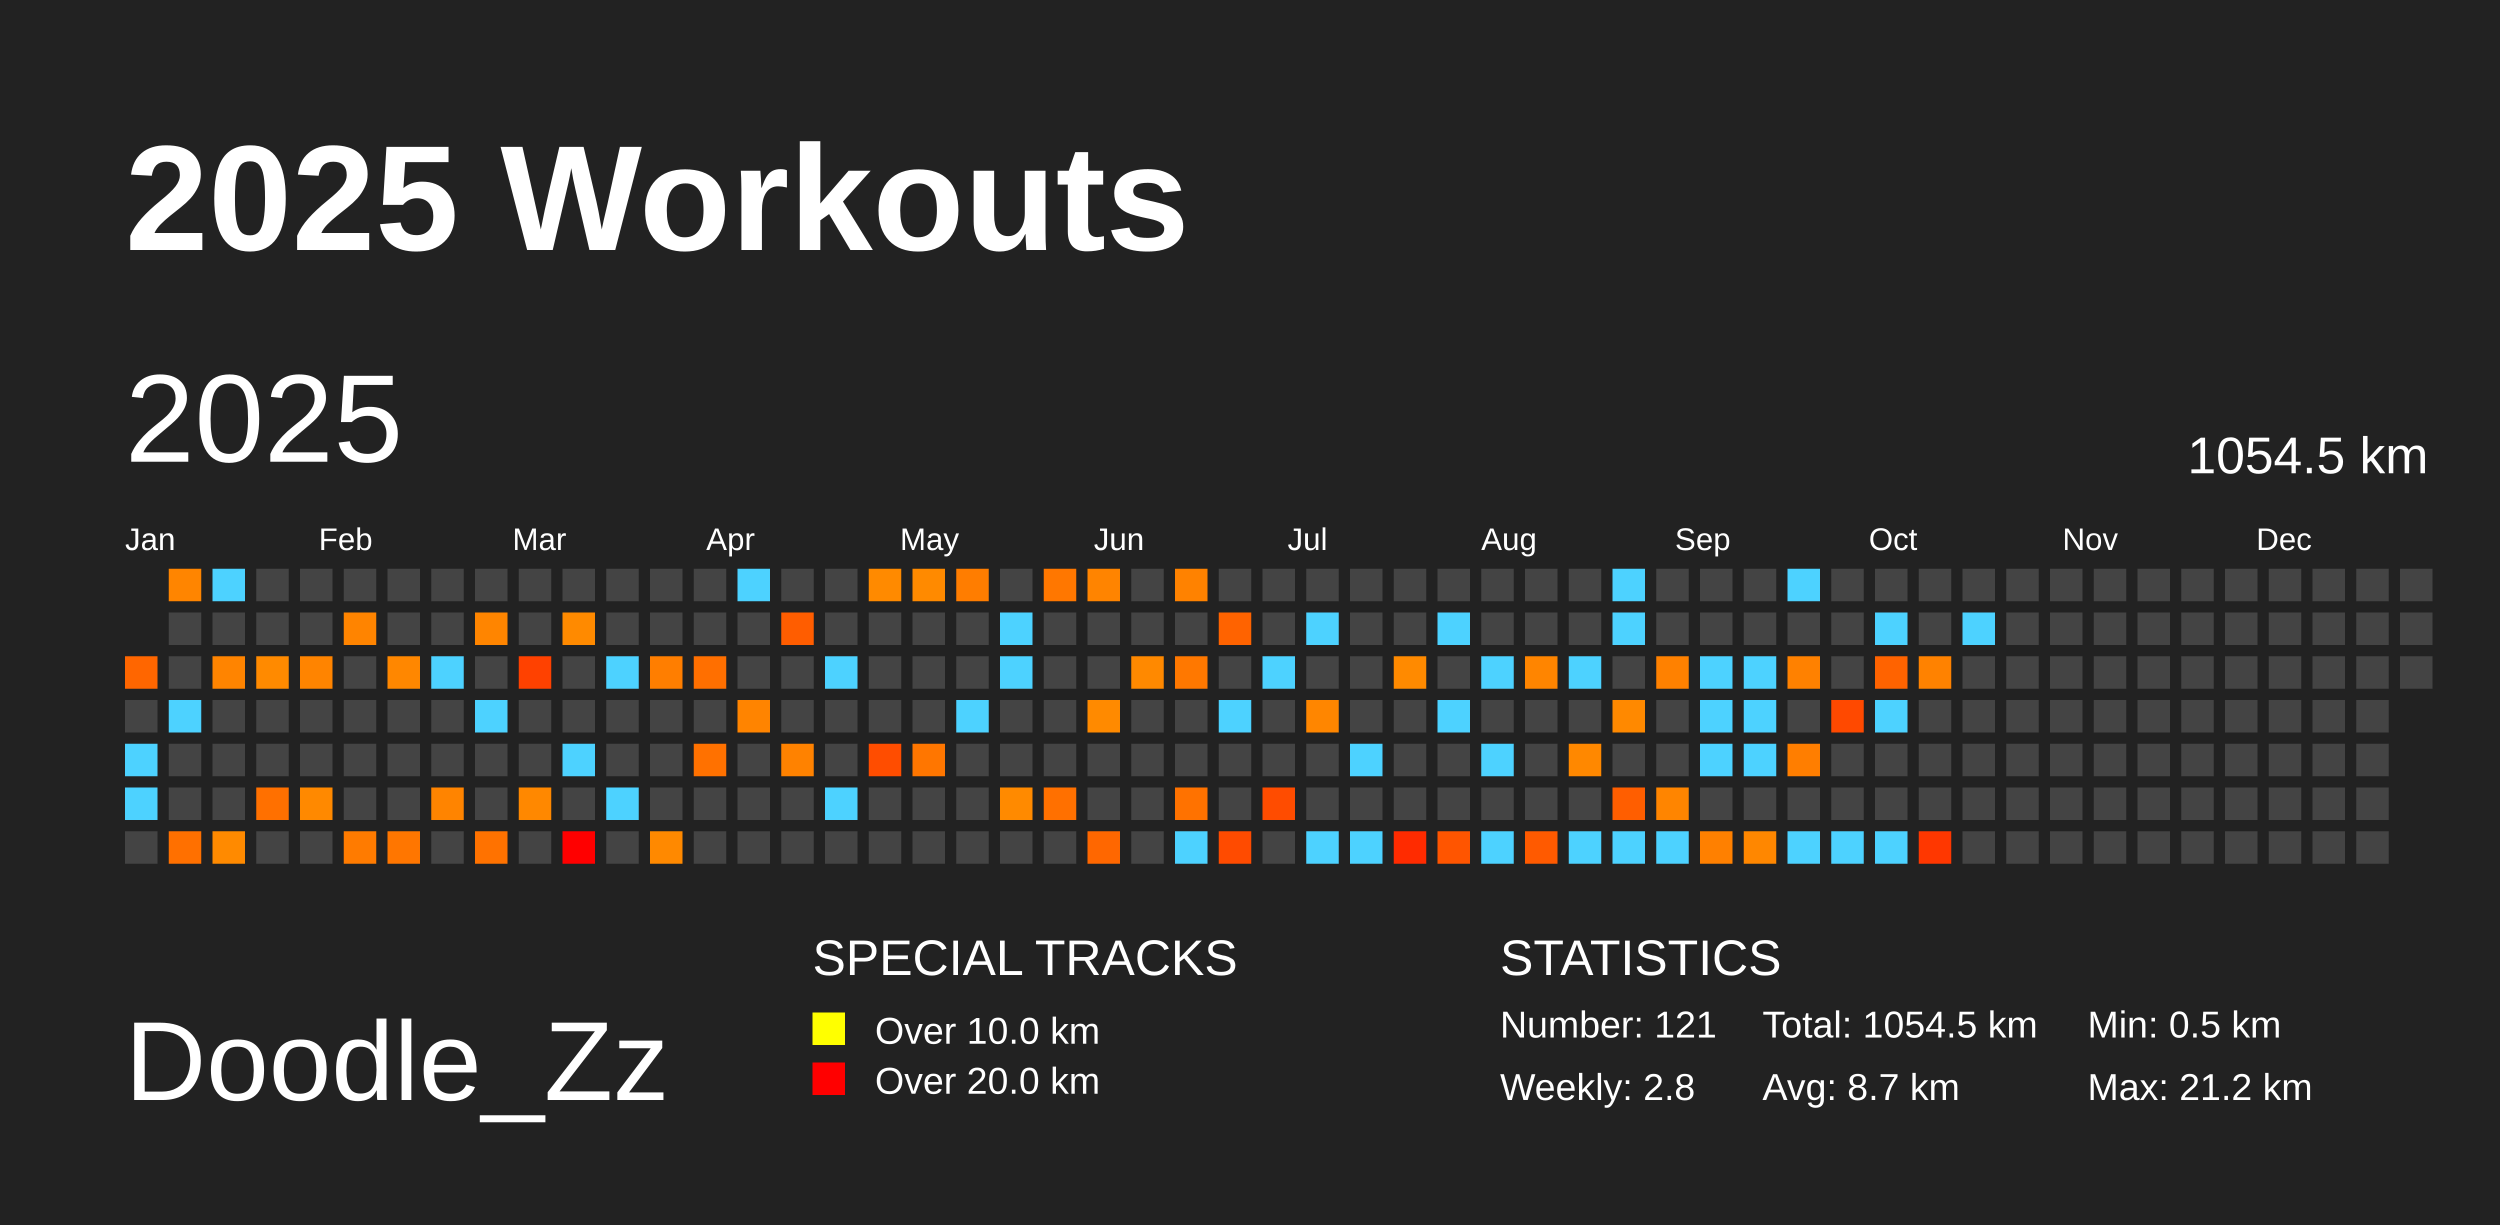
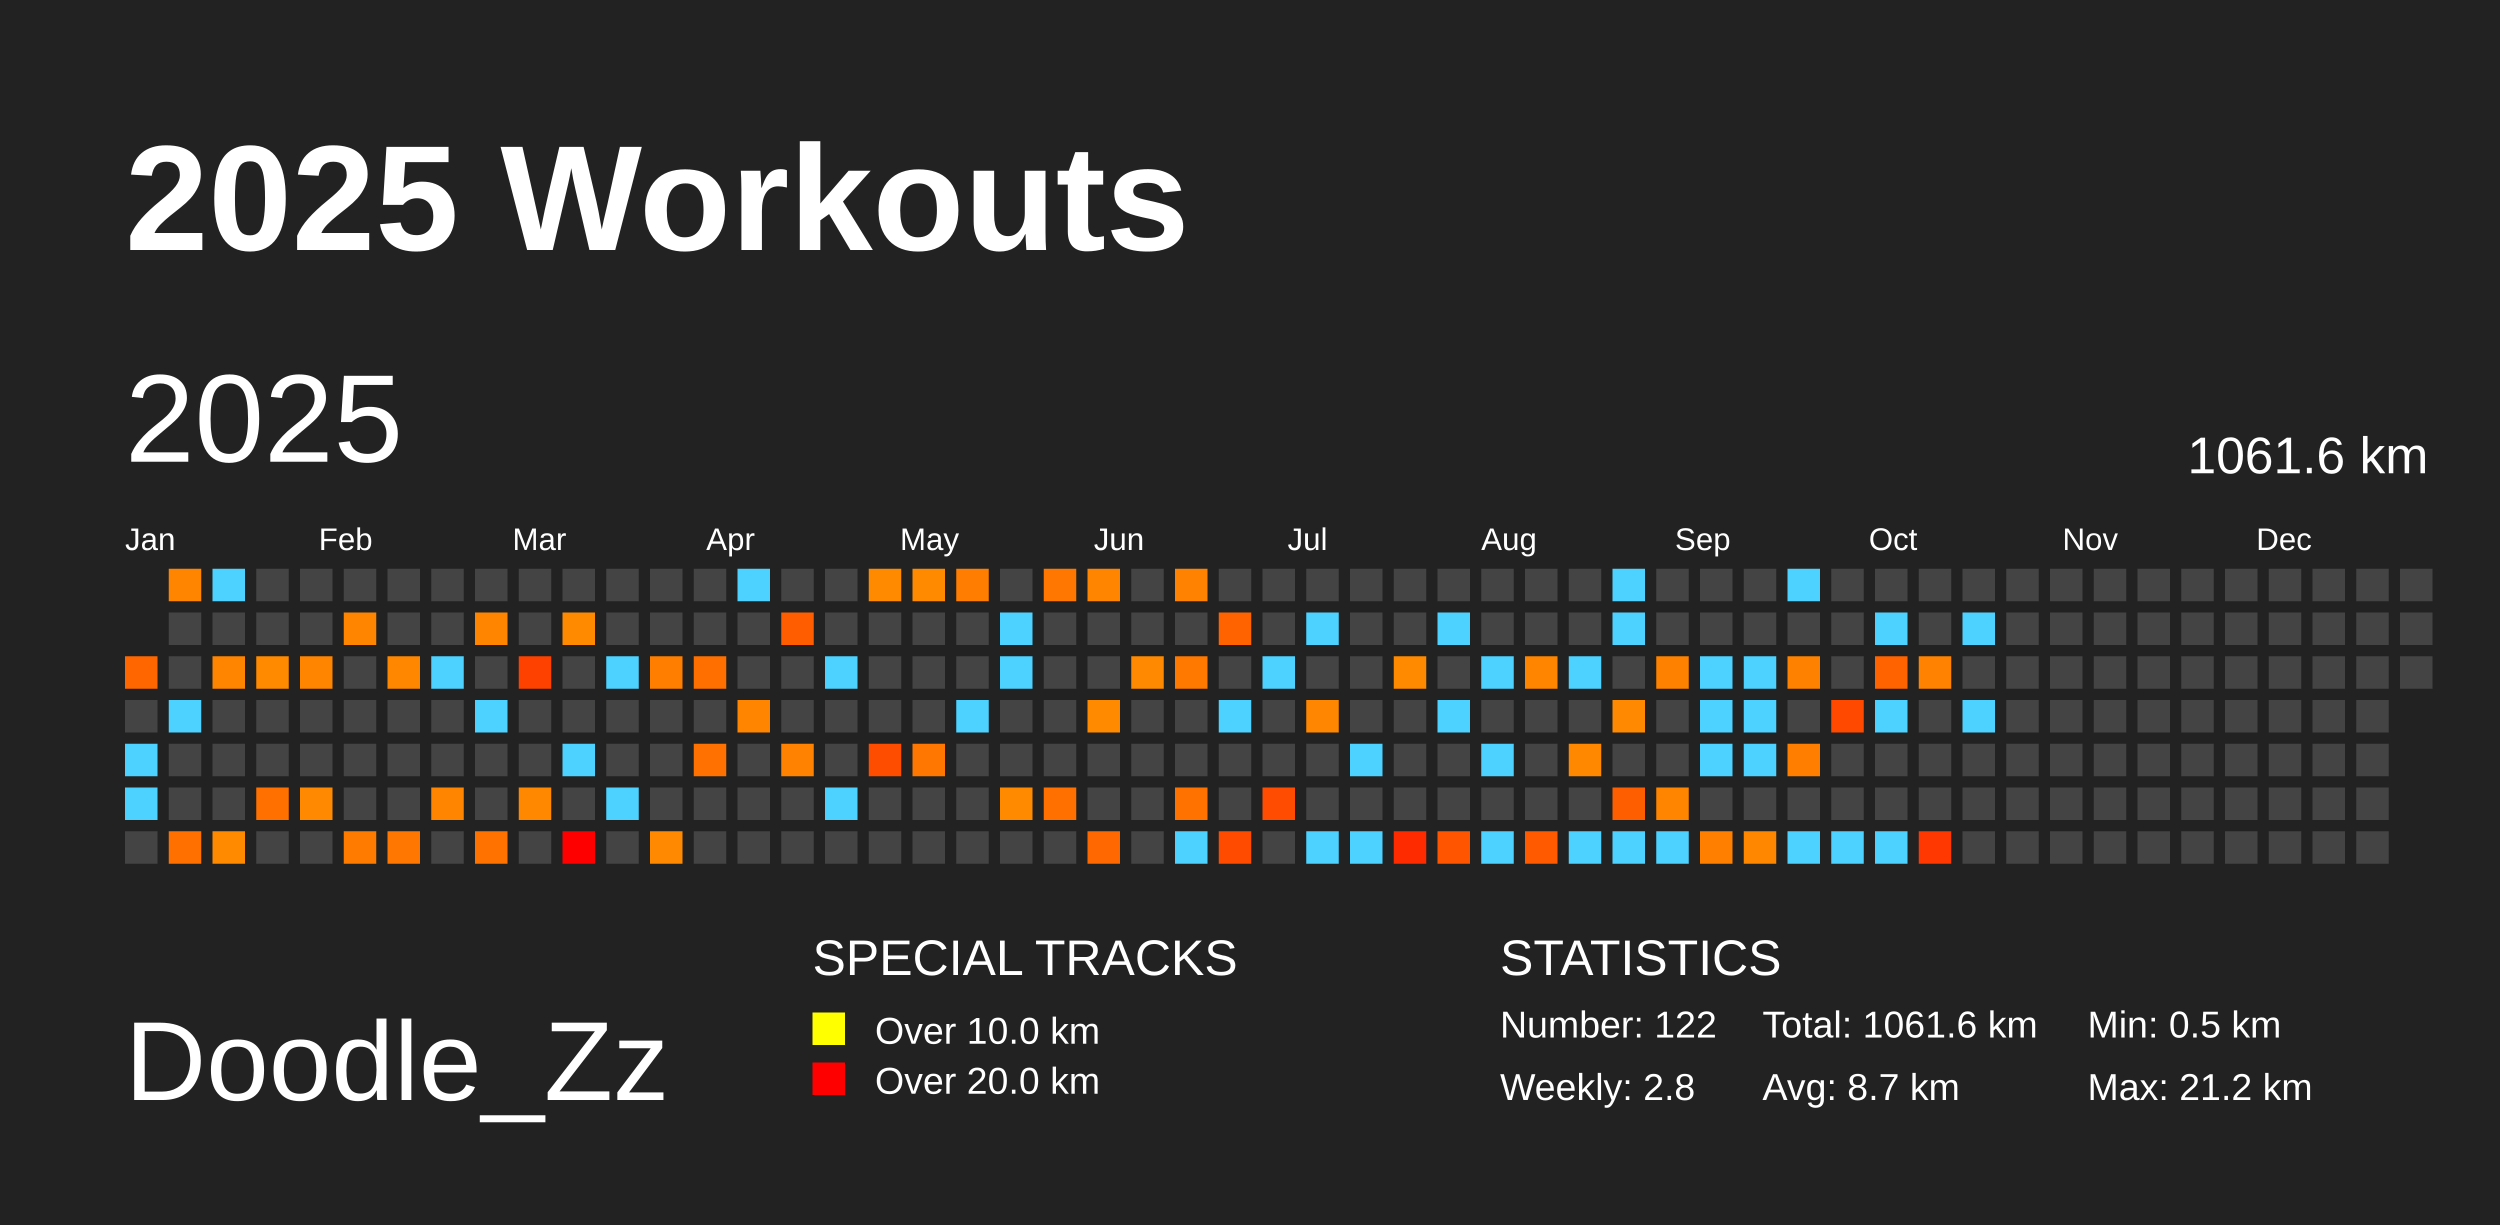
<svg xmlns="http://www.w3.org/2000/svg" baseProfile="full" height="98mm" version="1.1" viewBox="0,0,200,98" width="200mm">
  <defs />
  <rect fill="#222222" height="98" width="200" x="0" y="0" />
  <text fill="#FFFFFF" style="font-size:12px; font-family:Arial; font-weight:bold;" x="10" y="20">2025 Workouts</text>
  <text fill="#FFFFFF" style="font-size:9px; font-family:Arial" x="10" y="88">Doodle_Zz</text>
  <text fill="#FFFFFF" style="font-size:4px; font-family:Arial" x="65" y="78">SPECIAL TRACKS</text>
  <rect fill="yellow" height="2.6" width="2.6" x="65" y="81" />
  <text fill="#FFFFFF" style="font-size:3px; font-family:Arial" x="70" y="83.5">Over 10.0 km</text>
  <rect fill="red" height="2.6" width="2.6" x="65" y="85" />
  <text fill="#FFFFFF" style="font-size:3px; font-family:Arial" x="70" y="87.5">Over 20.0 km</text>
  <text fill="#FFFFFF" style="font-size:4px; font-family:Arial" x="120" y="78">STATISTICS</text>
-   <text fill="#FFFFFF" style="font-size:3px; font-family:Arial" x="120" y="83">Number: 121</text>
+   <text fill="#FFFFFF" style="font-size:3px; font-family:Arial" x="120" y="83">Number: 122</text>
  <text fill="#FFFFFF" style="font-size:3px; font-family:Arial" x="120" y="88">Weekly: 2.8</text>
-   <text fill="#FFFFFF" style="font-size:3px; font-family:Arial" x="141" y="83">Total: 1054.5 km</text>
+   <text fill="#FFFFFF" style="font-size:3px; font-family:Arial" x="141" y="83">Total: 1061.6 km</text>
  <text fill="#FFFFFF" style="font-size:3px; font-family:Arial" x="141" y="88">Avg: 8.7 km</text>
  <text fill="#FFFFFF" style="font-size:3px; font-family:Arial" x="167" y="83">Min: 0.5 km</text>
  <text fill="#FFFFFF" style="font-size:3px; font-family:Arial" x="167" y="88">Max: 21.2 km</text>
  <text dominant-baseline="hanging" fill="#FFFFFF" style="font-size:10.0px; font-family:Arial;" x="10" y="30">2025</text>
-   <text dominant-baseline="hanging" fill="#FFFFFF" style="font-size:4.125px; font-family:Arial;" x="175" y="35">1054.5 km</text>
+   <text dominant-baseline="hanging" fill="#FFFFFF" style="font-size:4.125px; font-family:Arial;" x="175" y="35">1061.6 km</text>
  <text fill="#FFFFFF" style="font-size:2.5px; font-family:Arial" x="10.0" y="44">Jan</text>
  <text fill="#FFFFFF" style="font-size:2.5px; font-family:Arial" x="25.5" y="44">Feb</text>
  <text fill="#FFFFFF" style="font-size:2.5px; font-family:Arial" x="41.0" y="44">Mar</text>
  <text fill="#FFFFFF" style="font-size:2.5px; font-family:Arial" x="56.5" y="44">Apr</text>
  <text fill="#FFFFFF" style="font-size:2.5px; font-family:Arial" x="72.0" y="44">May</text>
  <text fill="#FFFFFF" style="font-size:2.5px; font-family:Arial" x="87.5" y="44">Jun</text>
  <text fill="#FFFFFF" style="font-size:2.5px; font-family:Arial" x="103.0" y="44">Jul</text>
  <text fill="#FFFFFF" style="font-size:2.5px; font-family:Arial" x="118.5" y="44">Aug</text>
  <text fill="#FFFFFF" style="font-size:2.5px; font-family:Arial" x="134.0" y="44">Sep</text>
  <text fill="#FFFFFF" style="font-size:2.5px; font-family:Arial" x="149.5" y="44">Oct</text>
  <text fill="#FFFFFF" style="font-size:2.5px; font-family:Arial" x="165.0" y="44">Nov</text>
  <text fill="#FFFFFF" style="font-size:2.5px; font-family:Arial" x="180.5" y="44">Dec</text>
  <rect fill="#ff6600" height="2.6" width="2.6" x="10.0" y="52.5" />
  <rect fill="#444444" height="2.6" width="2.6" x="10.0" y="56.0" />
  <rect fill="#4dd2ff" height="2.6" width="2.6" x="10.0" y="59.5" />
  <rect fill="#4dd2ff" height="2.6" width="2.6" x="10.0" y="63.0" />
  <rect fill="#444444" height="2.6" width="2.6" x="10.0" y="66.5" />
  <rect fill="#ff8500" height="2.6" width="2.6" x="13.5" y="45.5" />
  <rect fill="#444444" height="2.6" width="2.6" x="13.5" y="49.0" />
  <rect fill="#444444" height="2.6" width="2.6" x="13.5" y="52.5" />
  <rect fill="#4dd2ff" height="2.6" width="2.6" x="13.5" y="56.0" />
  <rect fill="#444444" height="2.6" width="2.6" x="13.5" y="59.5" />
  <rect fill="#444444" height="2.6" width="2.6" x="13.5" y="63.0" />
  <rect fill="#ff7000" height="2.6" width="2.6" x="13.5" y="66.5" />
  <rect fill="#4dd2ff" height="2.6" width="2.6" x="17.0" y="45.5" />
  <rect fill="#444444" height="2.6" width="2.6" x="17.0" y="49.0" />
  <rect fill="#ff8400" height="2.6" width="2.6" x="17.0" y="52.5" />
  <rect fill="#444444" height="2.6" width="2.6" x="17.0" y="56.0" />
  <rect fill="#444444" height="2.6" width="2.6" x="17.0" y="59.5" />
  <rect fill="#444444" height="2.6" width="2.6" x="17.0" y="63.0" />
  <rect fill="#ff8a00" height="2.6" width="2.6" x="17.0" y="66.5" />
  <rect fill="#444444" height="2.6" width="2.6" x="20.5" y="45.5" />
  <rect fill="#444444" height="2.6" width="2.6" x="20.5" y="49.0" />
  <rect fill="#ff8a00" height="2.6" width="2.6" x="20.5" y="52.5" />
  <rect fill="#444444" height="2.6" width="2.6" x="20.5" y="56.0" />
  <rect fill="#444444" height="2.6" width="2.6" x="20.5" y="59.5" />
  <rect fill="#ff7000" height="2.6" width="2.6" x="20.5" y="63.0" />
  <rect fill="#444444" height="2.6" width="2.6" x="20.5" y="66.5" />
  <rect fill="#444444" height="2.6" width="2.6" x="24.0" y="45.5" />
  <rect fill="#444444" height="2.6" width="2.6" x="24.0" y="49.0" />
  <rect fill="#ff8400" height="2.6" width="2.6" x="24.0" y="52.5" />
  <rect fill="#444444" height="2.6" width="2.6" x="24.0" y="56.0" />
  <rect fill="#444444" height="2.6" width="2.6" x="24.0" y="59.5" />
  <rect fill="#ff8900" height="2.6" width="2.6" x="24.0" y="63.0" />
  <rect fill="#444444" height="2.6" width="2.6" x="24.0" y="66.5" />
  <rect fill="#444444" height="2.6" width="2.6" x="27.5" y="45.5" />
  <rect fill="#ff8400" height="2.6" width="2.6" x="27.5" y="49.0" />
  <rect fill="#444444" height="2.6" width="2.6" x="27.5" y="52.5" />
  <rect fill="#444444" height="2.6" width="2.6" x="27.5" y="56.0" />
  <rect fill="#444444" height="2.6" width="2.6" x="27.5" y="59.5" />
  <rect fill="#444444" height="2.6" width="2.6" x="27.5" y="63.0" />
  <rect fill="#ff7b00" height="2.6" width="2.6" x="27.5" y="66.5" />
  <rect fill="#444444" height="2.6" width="2.6" x="31.0" y="45.5" />
  <rect fill="#444444" height="2.6" width="2.6" x="31.0" y="49.0" />
  <rect fill="#ff8700" height="2.6" width="2.6" x="31.0" y="52.5" />
  <rect fill="#444444" height="2.6" width="2.6" x="31.0" y="56.0" />
  <rect fill="#444444" height="2.6" width="2.6" x="31.0" y="59.5" />
  <rect fill="#444444" height="2.6" width="2.6" x="31.0" y="63.0" />
  <rect fill="#ff7600" height="2.6" width="2.6" x="31.0" y="66.5" />
  <rect fill="#444444" height="2.6" width="2.6" x="34.5" y="45.5" />
  <rect fill="#444444" height="2.6" width="2.6" x="34.5" y="49.0" />
  <rect fill="#4dd2ff" height="2.6" width="2.6" x="34.5" y="52.5" />
  <rect fill="#444444" height="2.6" width="2.6" x="34.5" y="56.0" />
  <rect fill="#444444" height="2.6" width="2.6" x="34.5" y="59.5" />
  <rect fill="#ff8400" height="2.6" width="2.6" x="34.5" y="63.0" />
  <rect fill="#444444" height="2.6" width="2.6" x="34.5" y="66.5" />
  <rect fill="#444444" height="2.6" width="2.6" x="38.0" y="45.5" />
  <rect fill="#ff8500" height="2.6" width="2.6" x="38.0" y="49.0" />
  <rect fill="#444444" height="2.6" width="2.6" x="38.0" y="52.5" />
  <rect fill="#4dd2ff" height="2.6" width="2.6" x="38.0" y="56.0" />
  <rect fill="#444444" height="2.6" width="2.6" x="38.0" y="59.5" />
  <rect fill="#444444" height="2.6" width="2.6" x="38.0" y="63.0" />
  <rect fill="#ff7200" height="2.6" width="2.6" x="38.0" y="66.5" />
  <rect fill="#444444" height="2.6" width="2.6" x="41.5" y="45.5" />
  <rect fill="#444444" height="2.6" width="2.6" x="41.5" y="49.0" />
  <rect fill="#ff4100" height="2.6" width="2.6" x="41.5" y="52.5" />
  <rect fill="#444444" height="2.6" width="2.6" x="41.5" y="56.0" />
  <rect fill="#444444" height="2.6" width="2.6" x="41.5" y="59.5" />
  <rect fill="#ff8800" height="2.6" width="2.6" x="41.5" y="63.0" />
  <rect fill="#444444" height="2.6" width="2.6" x="41.5" y="66.5" />
  <rect fill="#444444" height="2.6" width="2.6" x="45.0" y="45.5" />
  <rect fill="#ff8a00" height="2.6" width="2.6" x="45.0" y="49.0" />
  <rect fill="#444444" height="2.6" width="2.6" x="45.0" y="52.5" />
  <rect fill="#444444" height="2.6" width="2.6" x="45.0" y="56.0" />
  <rect fill="#4dd2ff" height="2.6" width="2.6" x="45.0" y="59.5" />
  <rect fill="#444444" height="2.6" width="2.6" x="45.0" y="63.0" />
  <rect fill="red" height="2.6" width="2.6" x="45.0" y="66.5" />
  <rect fill="#444444" height="2.6" width="2.6" x="48.5" y="45.5" />
  <rect fill="#444444" height="2.6" width="2.6" x="48.5" y="49.0" />
  <rect fill="#4dd2ff" height="2.6" width="2.6" x="48.5" y="52.5" />
  <rect fill="#444444" height="2.6" width="2.6" x="48.5" y="56.0" />
  <rect fill="#444444" height="2.6" width="2.6" x="48.5" y="59.5" />
  <rect fill="#4dd2ff" height="2.6" width="2.6" x="48.5" y="63.0" />
  <rect fill="#444444" height="2.6" width="2.6" x="48.5" y="66.5" />
  <rect fill="#444444" height="2.6" width="2.6" x="52.0" y="45.5" />
  <rect fill="#444444" height="2.6" width="2.6" x="52.0" y="49.0" />
  <rect fill="#ff7e00" height="2.6" width="2.6" x="52.0" y="52.5" />
  <rect fill="#444444" height="2.6" width="2.6" x="52.0" y="56.0" />
  <rect fill="#444444" height="2.6" width="2.6" x="52.0" y="59.5" />
  <rect fill="#444444" height="2.6" width="2.6" x="52.0" y="63.0" />
  <rect fill="#ff8900" height="2.6" width="2.6" x="52.0" y="66.5" />
  <rect fill="#444444" height="2.6" width="2.6" x="55.5" y="45.5" />
  <rect fill="#444444" height="2.6" width="2.6" x="55.5" y="49.0" />
  <rect fill="#ff6f00" height="2.6" width="2.6" x="55.5" y="52.5" />
  <rect fill="#444444" height="2.6" width="2.6" x="55.5" y="56.0" />
  <rect fill="#ff7100" height="2.6" width="2.6" x="55.5" y="59.5" />
  <rect fill="#444444" height="2.6" width="2.6" x="55.5" y="63.0" />
  <rect fill="#444444" height="2.6" width="2.6" x="55.5" y="66.5" />
  <rect fill="#4dd2ff" height="2.6" width="2.6" x="59.0" y="45.5" />
  <rect fill="#444444" height="2.6" width="2.6" x="59.0" y="49.0" />
  <rect fill="#444444" height="2.6" width="2.6" x="59.0" y="52.5" />
  <rect fill="#ff8400" height="2.6" width="2.6" x="59.0" y="56.0" />
  <rect fill="#444444" height="2.6" width="2.6" x="59.0" y="59.5" />
  <rect fill="#444444" height="2.6" width="2.6" x="59.0" y="63.0" />
  <rect fill="#444444" height="2.6" width="2.6" x="59.0" y="66.5" />
  <rect fill="#444444" height="2.6" width="2.6" x="62.5" y="45.5" />
  <rect fill="#ff5d00" height="2.6" width="2.6" x="62.5" y="49.0" />
  <rect fill="#444444" height="2.6" width="2.6" x="62.5" y="52.5" />
  <rect fill="#444444" height="2.6" width="2.6" x="62.5" y="56.0" />
  <rect fill="#ff8200" height="2.6" width="2.6" x="62.5" y="59.5" />
  <rect fill="#444444" height="2.6" width="2.6" x="62.5" y="63.0" />
  <rect fill="#444444" height="2.6" width="2.6" x="62.5" y="66.5" />
  <rect fill="#444444" height="2.6" width="2.6" x="66.0" y="45.5" />
  <rect fill="#444444" height="2.6" width="2.6" x="66.0" y="49.0" />
  <rect fill="#4dd2ff" height="2.6" width="2.6" x="66.0" y="52.5" />
  <rect fill="#444444" height="2.6" width="2.6" x="66.0" y="56.0" />
  <rect fill="#444444" height="2.6" width="2.6" x="66.0" y="59.5" />
  <rect fill="#4dd2ff" height="2.6" width="2.6" x="66.0" y="63.0" />
  <rect fill="#444444" height="2.6" width="2.6" x="66.0" y="66.5" />
  <rect fill="#ff8a00" height="2.6" width="2.6" x="69.5" y="45.5" />
  <rect fill="#444444" height="2.6" width="2.6" x="69.5" y="49.0" />
  <rect fill="#444444" height="2.6" width="2.6" x="69.5" y="52.5" />
  <rect fill="#444444" height="2.6" width="2.6" x="69.5" y="56.0" />
  <rect fill="#ff4d00" height="2.6" width="2.6" x="69.5" y="59.5" />
  <rect fill="#444444" height="2.6" width="2.6" x="69.5" y="63.0" />
  <rect fill="#444444" height="2.6" width="2.6" x="69.5" y="66.5" />
  <rect fill="#ff8a00" height="2.6" width="2.6" x="73.0" y="45.5" />
  <rect fill="#444444" height="2.6" width="2.6" x="73.0" y="49.0" />
  <rect fill="#444444" height="2.6" width="2.6" x="73.0" y="52.5" />
  <rect fill="#444444" height="2.6" width="2.6" x="73.0" y="56.0" />
  <rect fill="#ff7600" height="2.6" width="2.6" x="73.0" y="59.5" />
  <rect fill="#444444" height="2.6" width="2.6" x="73.0" y="63.0" />
  <rect fill="#444444" height="2.6" width="2.6" x="73.0" y="66.5" />
  <rect fill="#ff7d00" height="2.6" width="2.6" x="76.5" y="45.5" />
  <rect fill="#444444" height="2.6" width="2.6" x="76.5" y="49.0" />
  <rect fill="#444444" height="2.6" width="2.6" x="76.5" y="52.5" />
  <rect fill="#4dd2ff" height="2.6" width="2.6" x="76.5" y="56.0" />
  <rect fill="#444444" height="2.6" width="2.6" x="76.5" y="59.5" />
  <rect fill="#444444" height="2.6" width="2.6" x="76.5" y="63.0" />
  <rect fill="#444444" height="2.6" width="2.6" x="76.5" y="66.5" />
  <rect fill="#444444" height="2.6" width="2.6" x="80.0" y="45.5" />
  <rect fill="#4dd2ff" height="2.6" width="2.6" x="80.0" y="49.0" />
  <rect fill="#4dd2ff" height="2.6" width="2.6" x="80.0" y="52.5" />
  <rect fill="#444444" height="2.6" width="2.6" x="80.0" y="56.0" />
  <rect fill="#444444" height="2.6" width="2.6" x="80.0" y="59.5" />
  <rect fill="#ff8a00" height="2.6" width="2.6" x="80.0" y="63.0" />
  <rect fill="#444444" height="2.6" width="2.6" x="80.0" y="66.5" />
  <rect fill="#ff7700" height="2.6" width="2.6" x="83.5" y="45.5" />
  <rect fill="#444444" height="2.6" width="2.6" x="83.5" y="49.0" />
  <rect fill="#444444" height="2.6" width="2.6" x="83.5" y="52.5" />
  <rect fill="#444444" height="2.6" width="2.6" x="83.5" y="56.0" />
  <rect fill="#444444" height="2.6" width="2.6" x="83.5" y="59.5" />
  <rect fill="#ff7000" height="2.6" width="2.6" x="83.5" y="63.0" />
  <rect fill="#444444" height="2.6" width="2.6" x="83.5" y="66.5" />
  <rect fill="#ff8400" height="2.6" width="2.6" x="87.0" y="45.5" />
  <rect fill="#444444" height="2.6" width="2.6" x="87.0" y="49.0" />
  <rect fill="#444444" height="2.6" width="2.6" x="87.0" y="52.5" />
  <rect fill="#ff8a00" height="2.6" width="2.6" x="87.0" y="56.0" />
  <rect fill="#444444" height="2.6" width="2.6" x="87.0" y="59.5" />
  <rect fill="#444444" height="2.6" width="2.6" x="87.0" y="63.0" />
  <rect fill="#ff6700" height="2.6" width="2.6" x="87.0" y="66.5" />
  <rect fill="#444444" height="2.6" width="2.6" x="90.5" y="45.5" />
  <rect fill="#444444" height="2.6" width="2.6" x="90.5" y="49.0" />
  <rect fill="#ff8900" height="2.6" width="2.6" x="90.5" y="52.5" />
  <rect fill="#444444" height="2.6" width="2.6" x="90.5" y="56.0" />
  <rect fill="#444444" height="2.6" width="2.6" x="90.5" y="59.5" />
  <rect fill="#444444" height="2.6" width="2.6" x="90.5" y="63.0" />
  <rect fill="#444444" height="2.6" width="2.6" x="90.5" y="66.5" />
  <rect fill="#ff8200" height="2.6" width="2.6" x="94.0" y="45.5" />
  <rect fill="#444444" height="2.6" width="2.6" x="94.0" y="49.0" />
  <rect fill="#ff7800" height="2.6" width="2.6" x="94.0" y="52.5" />
  <rect fill="#444444" height="2.6" width="2.6" x="94.0" y="56.0" />
  <rect fill="#444444" height="2.6" width="2.6" x="94.0" y="59.5" />
  <rect fill="#ff7200" height="2.6" width="2.6" x="94.0" y="63.0" />
  <rect fill="#4dd2ff" height="2.6" width="2.6" x="94.0" y="66.5" />
  <rect fill="#444444" height="2.6" width="2.6" x="97.5" y="45.5" />
  <rect fill="#ff6300" height="2.6" width="2.6" x="97.5" y="49.0" />
  <rect fill="#444444" height="2.6" width="2.6" x="97.5" y="52.5" />
  <rect fill="#4dd2ff" height="2.6" width="2.6" x="97.5" y="56.0" />
  <rect fill="#444444" height="2.6" width="2.6" x="97.5" y="59.5" />
  <rect fill="#444444" height="2.6" width="2.6" x="97.5" y="63.0" />
  <rect fill="#ff4b00" height="2.6" width="2.6" x="97.5" y="66.5" />
  <rect fill="#444444" height="2.6" width="2.6" x="101.0" y="45.5" />
  <rect fill="#444444" height="2.6" width="2.6" x="101.0" y="49.0" />
  <rect fill="#4dd2ff" height="2.6" width="2.6" x="101.0" y="52.5" />
  <rect fill="#444444" height="2.6" width="2.6" x="101.0" y="56.0" />
  <rect fill="#444444" height="2.6" width="2.6" x="101.0" y="59.5" />
  <rect fill="#ff4c00" height="2.6" width="2.6" x="101.0" y="63.0" />
  <rect fill="#444444" height="2.6" width="2.6" x="101.0" y="66.5" />
  <rect fill="#444444" height="2.6" width="2.6" x="104.5" y="45.5" />
  <rect fill="#4dd2ff" height="2.6" width="2.6" x="104.5" y="49.0" />
  <rect fill="#444444" height="2.6" width="2.6" x="104.5" y="52.5" />
  <rect fill="#ff8600" height="2.6" width="2.6" x="104.5" y="56.0" />
  <rect fill="#444444" height="2.6" width="2.6" x="104.5" y="59.5" />
  <rect fill="#444444" height="2.6" width="2.6" x="104.5" y="63.0" />
  <rect fill="#4dd2ff" height="2.6" width="2.6" x="104.5" y="66.5" />
  <rect fill="#444444" height="2.6" width="2.6" x="108.0" y="45.5" />
  <rect fill="#444444" height="2.6" width="2.6" x="108.0" y="49.0" />
  <rect fill="#444444" height="2.6" width="2.6" x="108.0" y="52.5" />
  <rect fill="#444444" height="2.6" width="2.6" x="108.0" y="56.0" />
  <rect fill="#4dd2ff" height="2.6" width="2.6" x="108.0" y="59.5" />
  <rect fill="#444444" height="2.6" width="2.6" x="108.0" y="63.0" />
  <rect fill="#4dd2ff" height="2.6" width="2.6" x="108.0" y="66.5" />
  <rect fill="#444444" height="2.6" width="2.6" x="111.5" y="45.5" />
  <rect fill="#444444" height="2.6" width="2.6" x="111.5" y="49.0" />
  <rect fill="#ff8a00" height="2.6" width="2.6" x="111.5" y="52.5" />
  <rect fill="#444444" height="2.6" width="2.6" x="111.5" y="56.0" />
  <rect fill="#444444" height="2.6" width="2.6" x="111.5" y="59.5" />
  <rect fill="#444444" height="2.6" width="2.6" x="111.5" y="63.0" />
  <rect fill="#ff2b00" height="2.6" width="2.6" x="111.5" y="66.5" />
  <rect fill="#444444" height="2.6" width="2.6" x="115.0" y="45.5" />
  <rect fill="#4dd2ff" height="2.6" width="2.6" x="115.0" y="49.0" />
  <rect fill="#444444" height="2.6" width="2.6" x="115.0" y="52.5" />
  <rect fill="#4dd2ff" height="2.6" width="2.6" x="115.0" y="56.0" />
  <rect fill="#444444" height="2.6" width="2.6" x="115.0" y="59.5" />
  <rect fill="#444444" height="2.6" width="2.6" x="115.0" y="63.0" />
  <rect fill="#ff5500" height="2.6" width="2.6" x="115.0" y="66.5" />
  <rect fill="#444444" height="2.6" width="2.6" x="118.5" y="45.5" />
  <rect fill="#444444" height="2.6" width="2.6" x="118.5" y="49.0" />
  <rect fill="#4dd2ff" height="2.6" width="2.6" x="118.5" y="52.5" />
  <rect fill="#444444" height="2.6" width="2.6" x="118.5" y="56.0" />
  <rect fill="#4dd2ff" height="2.6" width="2.6" x="118.5" y="59.5" />
  <rect fill="#444444" height="2.6" width="2.6" x="118.5" y="63.0" />
  <rect fill="#4dd2ff" height="2.6" width="2.6" x="118.5" y="66.5" />
  <rect fill="#444444" height="2.6" width="2.6" x="122.0" y="45.5" />
  <rect fill="#444444" height="2.6" width="2.6" x="122.0" y="49.0" />
  <rect fill="#ff8500" height="2.6" width="2.6" x="122.0" y="52.5" />
  <rect fill="#444444" height="2.6" width="2.6" x="122.0" y="56.0" />
  <rect fill="#444444" height="2.6" width="2.6" x="122.0" y="59.5" />
  <rect fill="#444444" height="2.6" width="2.6" x="122.0" y="63.0" />
  <rect fill="#ff5a00" height="2.6" width="2.6" x="122.0" y="66.5" />
  <rect fill="#444444" height="2.6" width="2.6" x="125.5" y="45.5" />
  <rect fill="#444444" height="2.6" width="2.6" x="125.5" y="49.0" />
  <rect fill="#4dd2ff" height="2.6" width="2.6" x="125.5" y="52.5" />
  <rect fill="#444444" height="2.6" width="2.6" x="125.5" y="56.0" />
  <rect fill="#ff8800" height="2.6" width="2.6" x="125.5" y="59.5" />
  <rect fill="#444444" height="2.6" width="2.6" x="125.5" y="63.0" />
  <rect fill="#4dd2ff" height="2.6" width="2.6" x="125.5" y="66.5" />
  <rect fill="#4dd2ff" height="2.6" width="2.6" x="129.0" y="45.5" />
  <rect fill="#4dd2ff" height="2.6" width="2.6" x="129.0" y="49.0" />
  <rect fill="#444444" height="2.6" width="2.6" x="129.0" y="52.5" />
  <rect fill="#ff8900" height="2.6" width="2.6" x="129.0" y="56.0" />
  <rect fill="#444444" height="2.6" width="2.6" x="129.0" y="59.5" />
  <rect fill="#ff5e00" height="2.6" width="2.6" x="129.0" y="63.0" />
  <rect fill="#4dd2ff" height="2.6" width="2.6" x="129.0" y="66.5" />
  <rect fill="#444444" height="2.6" width="2.6" x="132.5" y="45.5" />
  <rect fill="#444444" height="2.6" width="2.6" x="132.5" y="49.0" />
  <rect fill="#ff8100" height="2.6" width="2.6" x="132.5" y="52.5" />
  <rect fill="#444444" height="2.6" width="2.6" x="132.5" y="56.0" />
  <rect fill="#444444" height="2.6" width="2.6" x="132.5" y="59.5" />
  <rect fill="#ff8500" height="2.6" width="2.6" x="132.5" y="63.0" />
  <rect fill="#4dd2ff" height="2.6" width="2.6" x="132.5" y="66.5" />
  <rect fill="#444444" height="2.6" width="2.6" x="136.0" y="45.5" />
  <rect fill="#444444" height="2.6" width="2.6" x="136.0" y="49.0" />
  <rect fill="#4dd2ff" height="2.6" width="2.6" x="136.0" y="52.5" />
  <rect fill="#4dd2ff" height="2.6" width="2.6" x="136.0" y="56.0" />
  <rect fill="#4dd2ff" height="2.6" width="2.6" x="136.0" y="59.5" />
  <rect fill="#444444" height="2.6" width="2.6" x="136.0" y="63.0" />
  <rect fill="#ff8000" height="2.6" width="2.6" x="136.0" y="66.5" />
  <rect fill="#444444" height="2.6" width="2.6" x="139.5" y="45.5" />
  <rect fill="#444444" height="2.6" width="2.6" x="139.5" y="49.0" />
  <rect fill="#4dd2ff" height="2.6" width="2.6" x="139.5" y="52.5" />
  <rect fill="#4dd2ff" height="2.6" width="2.6" x="139.5" y="56.0" />
  <rect fill="#4dd2ff" height="2.6" width="2.6" x="139.5" y="59.5" />
  <rect fill="#444444" height="2.6" width="2.6" x="139.5" y="63.0" />
  <rect fill="#ff8700" height="2.6" width="2.6" x="139.5" y="66.5" />
  <rect fill="#4dd2ff" height="2.6" width="2.6" x="143.0" y="45.5" />
  <rect fill="#444444" height="2.6" width="2.6" x="143.0" y="49.0" />
  <rect fill="#ff8100" height="2.6" width="2.6" x="143.0" y="52.5" />
  <rect fill="#444444" height="2.6" width="2.6" x="143.0" y="56.0" />
  <rect fill="#ff7e00" height="2.6" width="2.6" x="143.0" y="59.5" />
  <rect fill="#444444" height="2.6" width="2.6" x="143.0" y="63.0" />
  <rect fill="#4dd2ff" height="2.6" width="2.6" x="143.0" y="66.5" />
  <rect fill="#444444" height="2.6" width="2.6" x="146.5" y="45.5" />
  <rect fill="#444444" height="2.6" width="2.6" x="146.5" y="49.0" />
  <rect fill="#444444" height="2.6" width="2.6" x="146.5" y="52.5" />
  <rect fill="#ff4900" height="2.6" width="2.6" x="146.5" y="56.0" />
  <rect fill="#444444" height="2.6" width="2.6" x="146.5" y="59.5" />
  <rect fill="#444444" height="2.6" width="2.6" x="146.5" y="63.0" />
  <rect fill="#4dd2ff" height="2.6" width="2.6" x="146.5" y="66.5" />
  <rect fill="#444444" height="2.6" width="2.6" x="150.0" y="45.5" />
  <rect fill="#4dd2ff" height="2.6" width="2.6" x="150.0" y="49.0" />
  <rect fill="#ff6300" height="2.6" width="2.6" x="150.0" y="52.5" />
  <rect fill="#4dd2ff" height="2.6" width="2.6" x="150.0" y="56.0" />
  <rect fill="#444444" height="2.6" width="2.6" x="150.0" y="59.5" />
  <rect fill="#444444" height="2.6" width="2.6" x="150.0" y="63.0" />
  <rect fill="#4dd2ff" height="2.6" width="2.6" x="150.0" y="66.5" />
  <rect fill="#444444" height="2.6" width="2.6" x="153.5" y="45.5" />
  <rect fill="#444444" height="2.6" width="2.6" x="153.5" y="49.0" />
  <rect fill="#ff8200" height="2.6" width="2.6" x="153.5" y="52.5" />
  <rect fill="#444444" height="2.6" width="2.6" x="153.5" y="56.0" />
  <rect fill="#444444" height="2.6" width="2.6" x="153.5" y="59.5" />
  <rect fill="#444444" height="2.6" width="2.6" x="153.5" y="63.0" />
  <rect fill="#ff3700" height="2.6" width="2.6" x="153.5" y="66.5" />
  <rect fill="#444444" height="2.6" width="2.6" x="157.0" y="45.5" />
  <rect fill="#4dd2ff" height="2.6" width="2.6" x="157.0" y="49.0" />
  <rect fill="#444444" height="2.6" width="2.6" x="157.0" y="52.5" />
-   <rect fill="#444444" height="2.6" width="2.6" x="157.0" y="56.0" />
+   <rect fill="#4dd2ff" height="2.6" width="2.6" x="157.0" y="56.0" />
  <rect fill="#444444" height="2.6" width="2.6" x="157.0" y="59.5" />
  <rect fill="#444444" height="2.6" width="2.6" x="157.0" y="63.0" />
  <rect fill="#444444" height="2.6" width="2.6" x="157.0" y="66.5" />
  <rect fill="#444444" height="2.6" width="2.6" x="160.5" y="45.5" />
  <rect fill="#444444" height="2.6" width="2.6" x="160.5" y="49.0" />
  <rect fill="#444444" height="2.6" width="2.6" x="160.5" y="52.5" />
  <rect fill="#444444" height="2.6" width="2.6" x="160.5" y="56.0" />
  <rect fill="#444444" height="2.6" width="2.6" x="160.5" y="59.5" />
  <rect fill="#444444" height="2.6" width="2.6" x="160.5" y="63.0" />
  <rect fill="#444444" height="2.6" width="2.6" x="160.5" y="66.5" />
  <rect fill="#444444" height="2.6" width="2.6" x="164.0" y="45.5" />
  <rect fill="#444444" height="2.6" width="2.6" x="164.0" y="49.0" />
  <rect fill="#444444" height="2.6" width="2.6" x="164.0" y="52.5" />
  <rect fill="#444444" height="2.6" width="2.6" x="164.0" y="56.0" />
  <rect fill="#444444" height="2.6" width="2.6" x="164.0" y="59.5" />
  <rect fill="#444444" height="2.6" width="2.6" x="164.0" y="63.0" />
  <rect fill="#444444" height="2.6" width="2.6" x="164.0" y="66.5" />
  <rect fill="#444444" height="2.6" width="2.6" x="167.5" y="45.5" />
  <rect fill="#444444" height="2.6" width="2.6" x="167.5" y="49.0" />
  <rect fill="#444444" height="2.6" width="2.6" x="167.5" y="52.5" />
  <rect fill="#444444" height="2.6" width="2.6" x="167.5" y="56.0" />
  <rect fill="#444444" height="2.6" width="2.6" x="167.5" y="59.5" />
  <rect fill="#444444" height="2.6" width="2.6" x="167.5" y="63.0" />
  <rect fill="#444444" height="2.6" width="2.6" x="167.5" y="66.5" />
  <rect fill="#444444" height="2.6" width="2.6" x="171.0" y="45.5" />
  <rect fill="#444444" height="2.6" width="2.6" x="171.0" y="49.0" />
  <rect fill="#444444" height="2.6" width="2.6" x="171.0" y="52.5" />
  <rect fill="#444444" height="2.6" width="2.6" x="171.0" y="56.0" />
  <rect fill="#444444" height="2.6" width="2.6" x="171.0" y="59.5" />
  <rect fill="#444444" height="2.6" width="2.6" x="171.0" y="63.0" />
  <rect fill="#444444" height="2.6" width="2.6" x="171.0" y="66.5" />
  <rect fill="#444444" height="2.6" width="2.6" x="174.5" y="45.5" />
  <rect fill="#444444" height="2.6" width="2.6" x="174.5" y="49.0" />
  <rect fill="#444444" height="2.6" width="2.6" x="174.5" y="52.5" />
  <rect fill="#444444" height="2.6" width="2.6" x="174.5" y="56.0" />
  <rect fill="#444444" height="2.6" width="2.6" x="174.5" y="59.5" />
  <rect fill="#444444" height="2.6" width="2.6" x="174.5" y="63.0" />
  <rect fill="#444444" height="2.6" width="2.6" x="174.5" y="66.5" />
  <rect fill="#444444" height="2.6" width="2.6" x="178.0" y="45.5" />
  <rect fill="#444444" height="2.6" width="2.6" x="178.0" y="49.0" />
  <rect fill="#444444" height="2.6" width="2.6" x="178.0" y="52.5" />
  <rect fill="#444444" height="2.6" width="2.6" x="178.0" y="56.0" />
  <rect fill="#444444" height="2.6" width="2.6" x="178.0" y="59.5" />
  <rect fill="#444444" height="2.6" width="2.6" x="178.0" y="63.0" />
  <rect fill="#444444" height="2.6" width="2.6" x="178.0" y="66.5" />
  <rect fill="#444444" height="2.6" width="2.6" x="181.5" y="45.5" />
  <rect fill="#444444" height="2.6" width="2.6" x="181.5" y="49.0" />
  <rect fill="#444444" height="2.6" width="2.6" x="181.5" y="52.5" />
  <rect fill="#444444" height="2.6" width="2.6" x="181.5" y="56.0" />
  <rect fill="#444444" height="2.6" width="2.6" x="181.5" y="59.5" />
  <rect fill="#444444" height="2.6" width="2.6" x="181.5" y="63.0" />
  <rect fill="#444444" height="2.6" width="2.6" x="181.5" y="66.5" />
  <rect fill="#444444" height="2.6" width="2.6" x="185.0" y="45.5" />
  <rect fill="#444444" height="2.6" width="2.6" x="185.0" y="49.0" />
  <rect fill="#444444" height="2.6" width="2.6" x="185.0" y="52.5" />
  <rect fill="#444444" height="2.6" width="2.6" x="185.0" y="56.0" />
  <rect fill="#444444" height="2.6" width="2.6" x="185.0" y="59.5" />
  <rect fill="#444444" height="2.6" width="2.6" x="185.0" y="63.0" />
  <rect fill="#444444" height="2.6" width="2.6" x="185.0" y="66.5" />
  <rect fill="#444444" height="2.6" width="2.6" x="188.5" y="45.5" />
  <rect fill="#444444" height="2.6" width="2.6" x="188.5" y="49.0" />
  <rect fill="#444444" height="2.6" width="2.6" x="188.5" y="52.5" />
  <rect fill="#444444" height="2.6" width="2.6" x="188.5" y="56.0" />
  <rect fill="#444444" height="2.6" width="2.6" x="188.5" y="59.5" />
  <rect fill="#444444" height="2.6" width="2.6" x="188.5" y="63.0" />
  <rect fill="#444444" height="2.6" width="2.6" x="188.5" y="66.5" />
  <rect fill="#444444" height="2.6" width="2.6" x="192.0" y="45.5" />
  <rect fill="#444444" height="2.6" width="2.6" x="192.0" y="49.0" />
  <rect fill="#444444" height="2.6" width="2.6" x="192.0" y="52.5" />
</svg>
